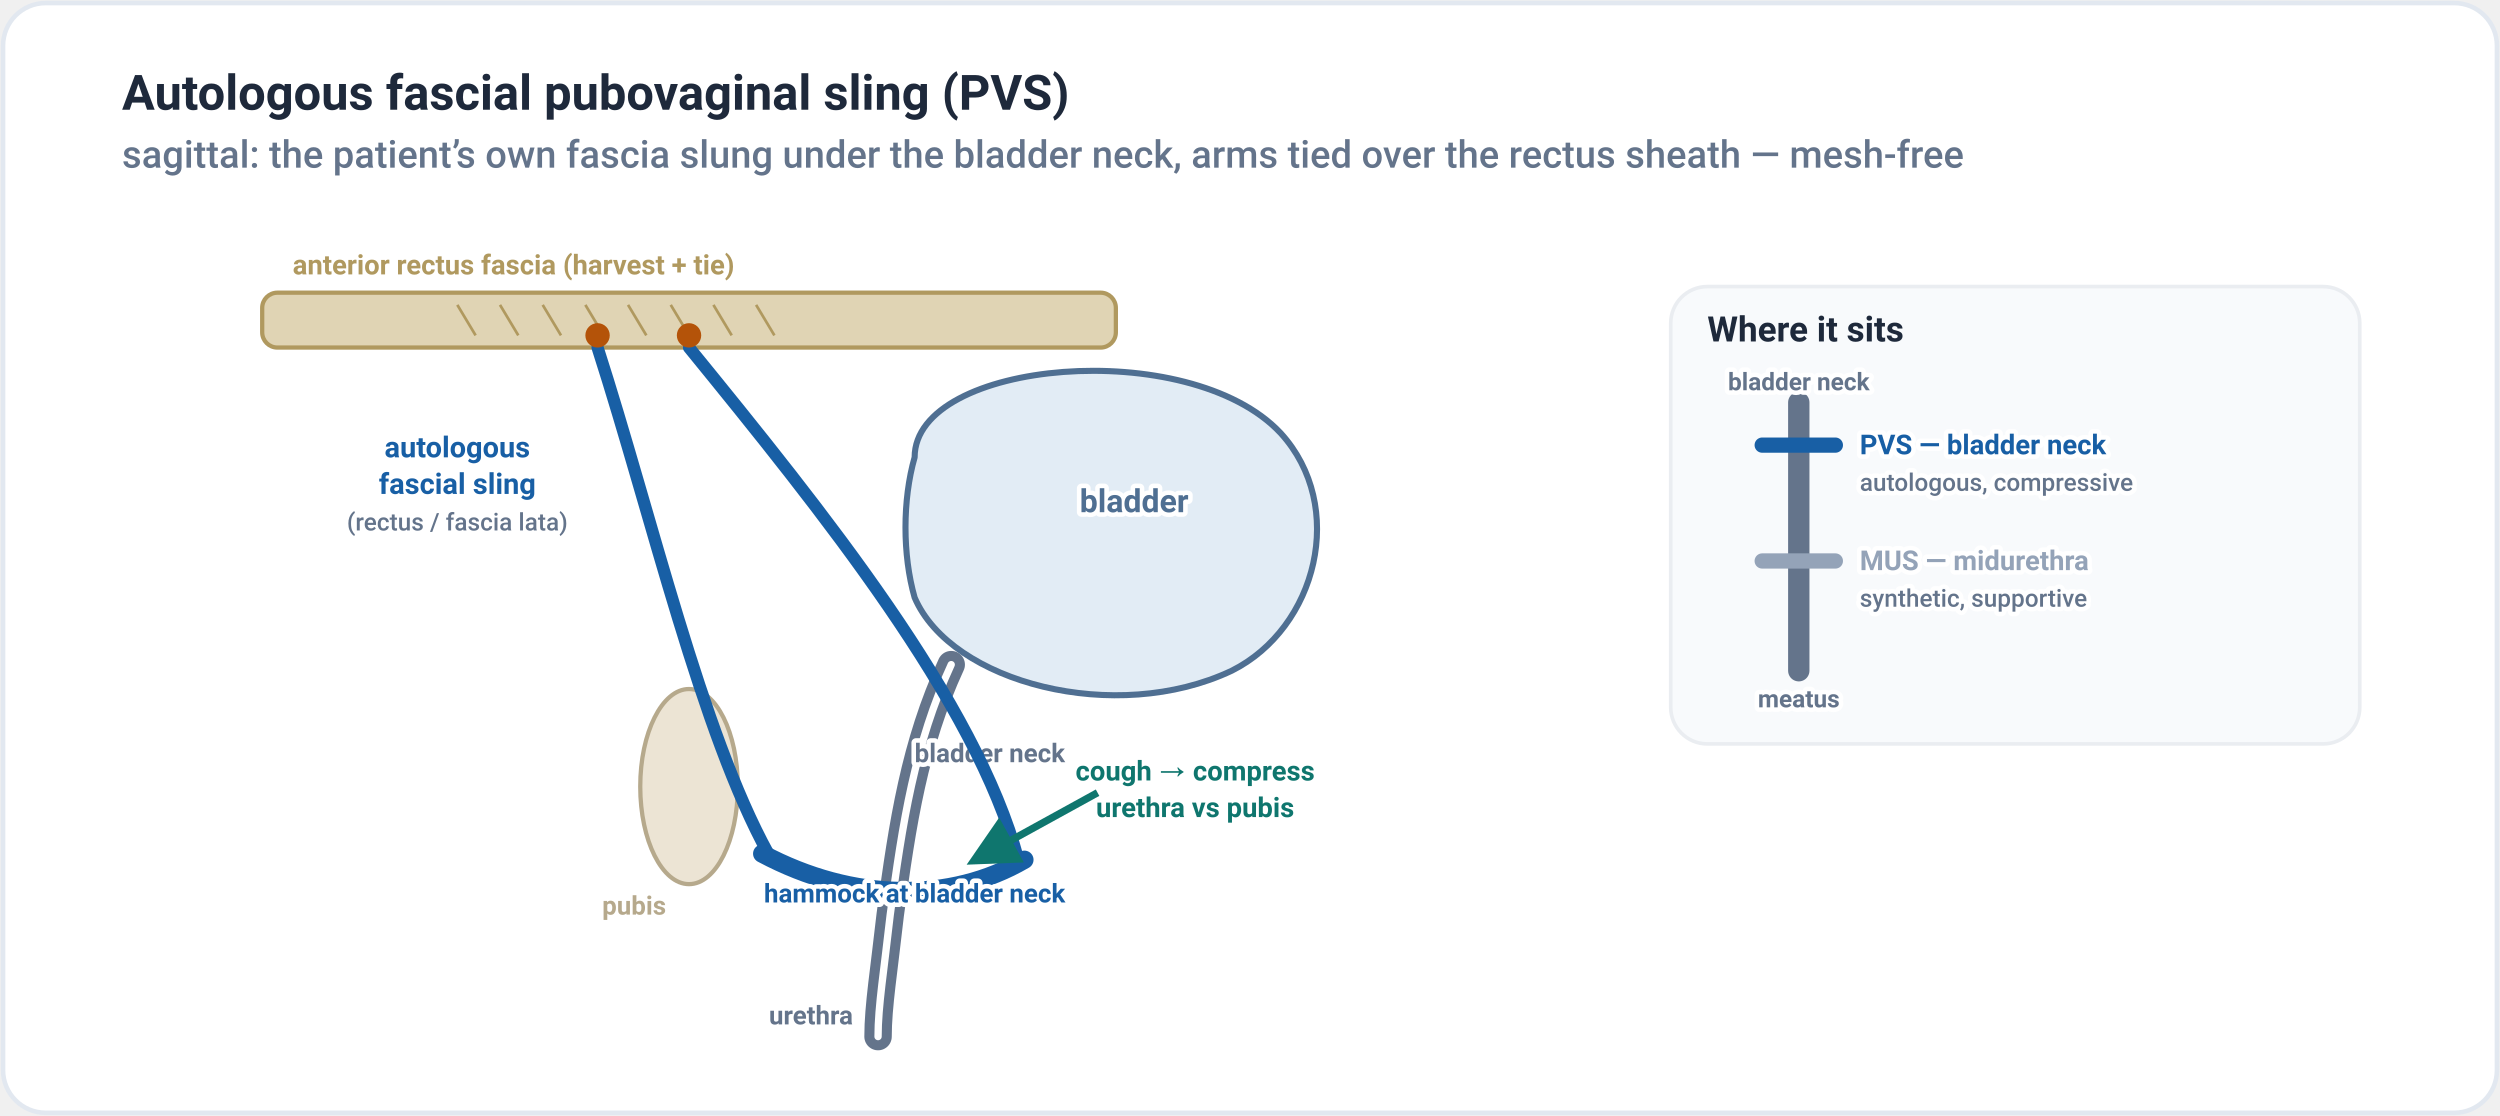
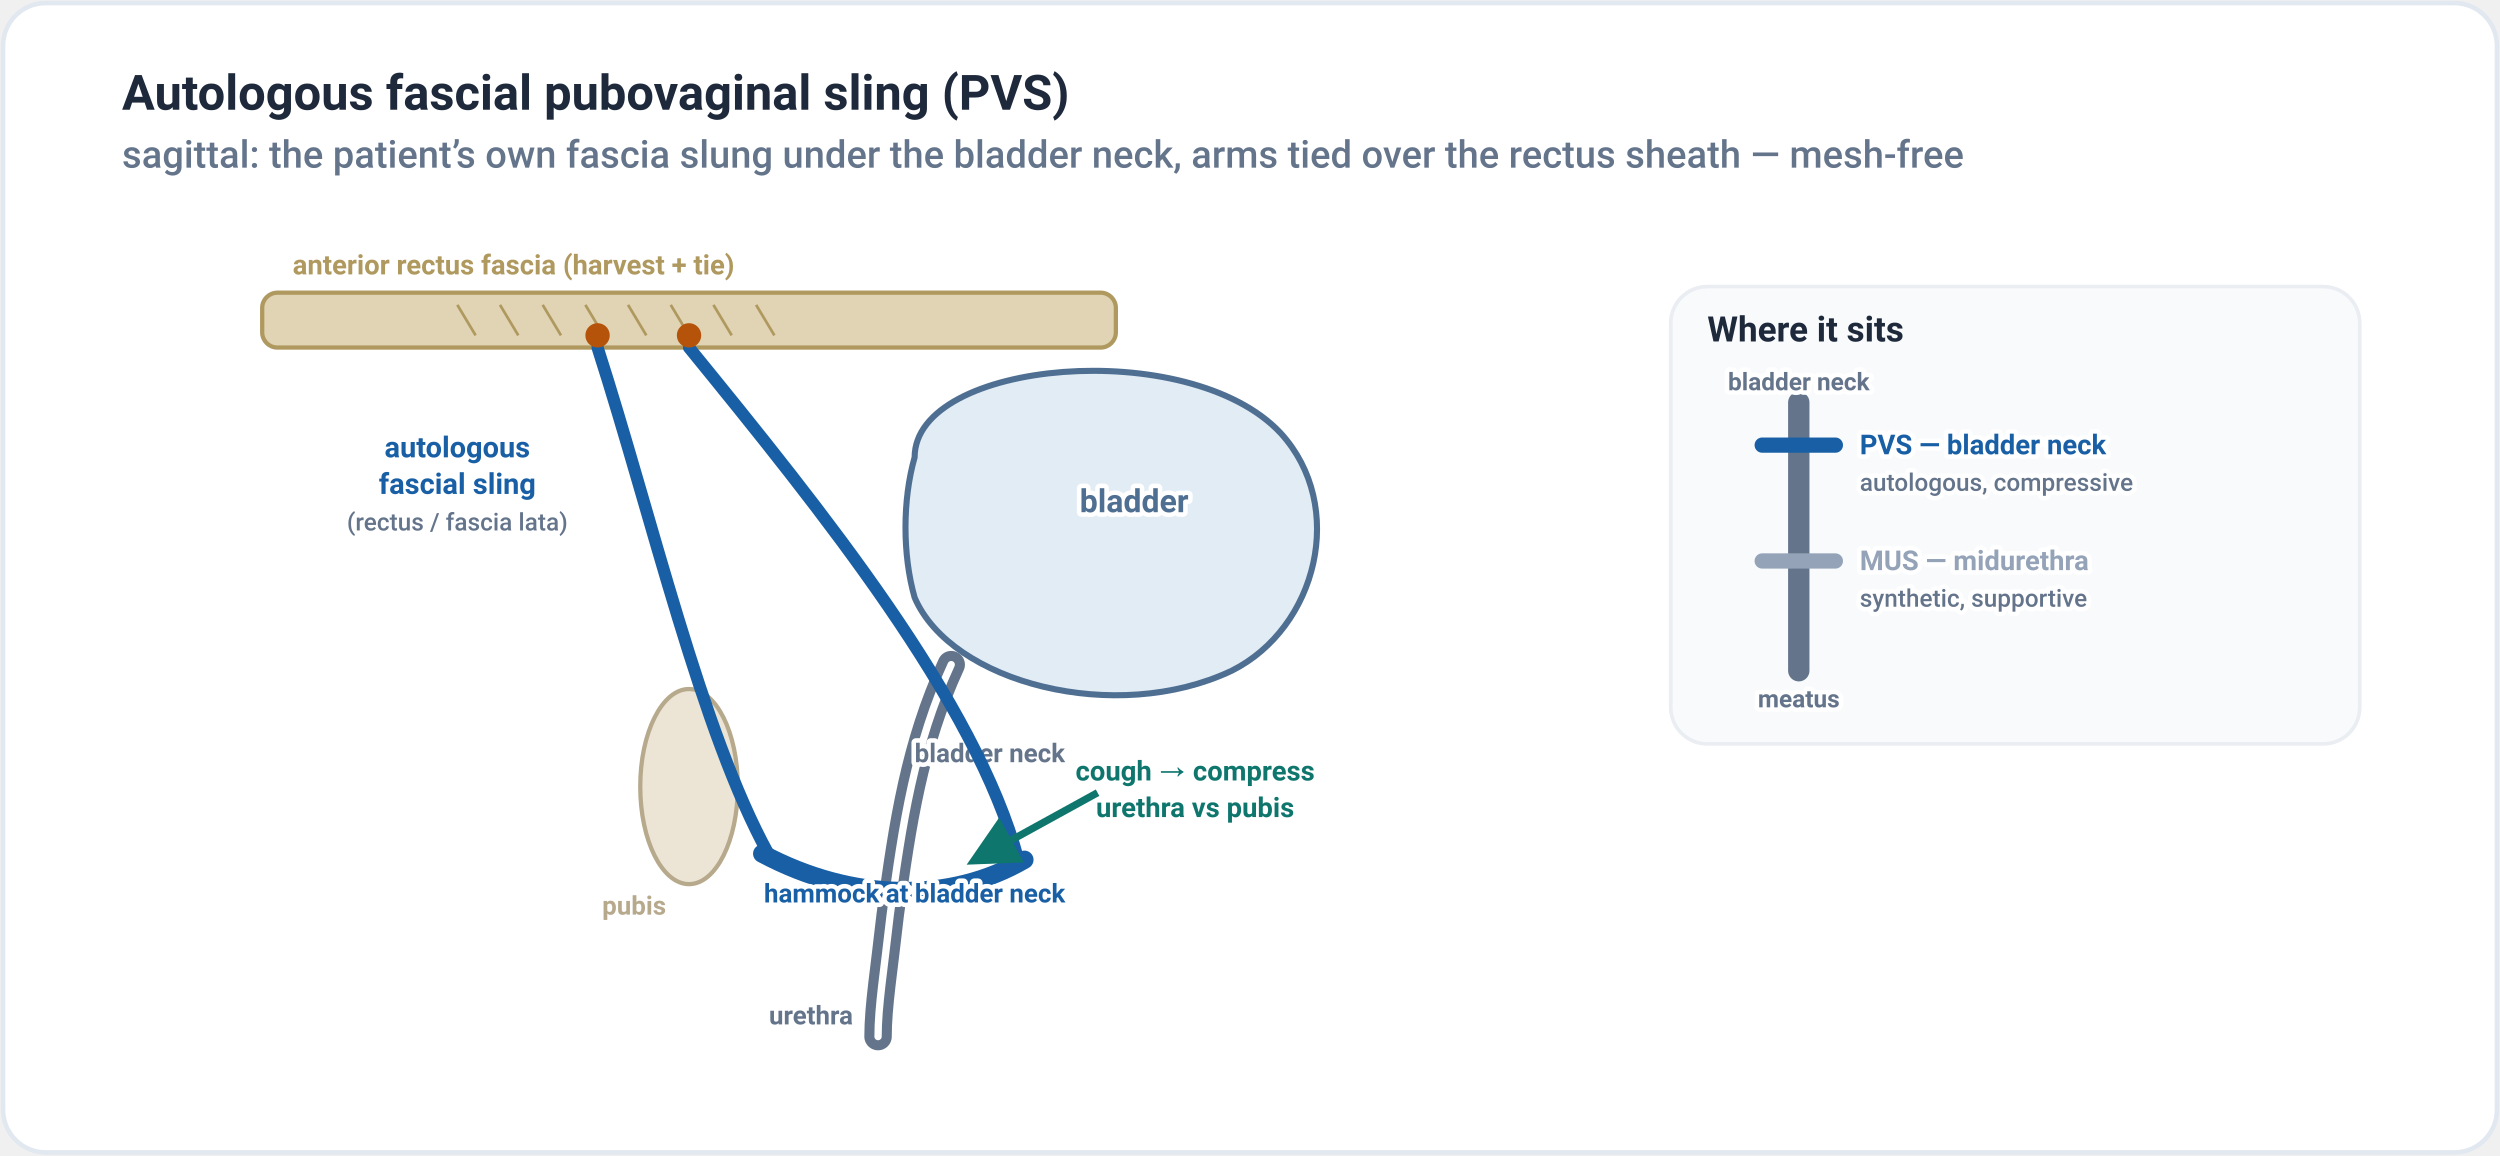
- <svg xmlns="http://www.w3.org/2000/svg" viewBox="0 0 820 366" width="820" height="366" role="img" aria-label="Autologous fascial pubovaginal sling in sagittal view. A strip of the patient's own fascia, from the rectus abdominis or fascia lata, is placed as a hammock beneath the bladder neck; its two arms pass retropubically behind the pubic symphysis and are tied over the anterior rectus fascia, where the graft was harvested and the defect closed. A cough compresses the urethra against the pubis. An inset compares where slings sit: the pubovaginal sling is autologous and compressive at the bladder neck, while the synthetic midurethral sling is supportive at the midurethra. Key: AUA/SUFU prefers the pubovaginal sling for intrinsic sphincter deficiency, a fixed urethra, mesh-averse patients, prior radiation, and concurrent urethral reconstruction; it uses a combined vaginal and abdominal approach with tension set just snug, is durable and mesh-free, but has higher early retention and de novo urgency than the midurethral sling.">
+ <svg xmlns="http://www.w3.org/2000/svg" viewBox="0 0 820 379" width="820" height="379" role="img" aria-label="Autologous fascial pubovaginal sling in sagittal view. A strip of the patient's own fascia, from the rectus abdominis or fascia lata, is placed as a hammock beneath the bladder neck; its two arms pass retropubically behind the pubic symphysis and are tied over the anterior rectus fascia, where the graft was harvested and the defect closed. A cough compresses the urethra against the pubis. An inset compares where slings sit: the pubovaginal sling is autologous and compressive at the bladder neck, while the synthetic midurethral sling is supportive at the midurethra. Key: AUA/SUFU prefers the pubovaginal sling for intrinsic sphincter deficiency, a fixed urethra, mesh-averse patients, prior radiation, and concurrent urethral reconstruction; it uses a combined vaginal and abdominal approach with tension set just snug, is durable and mesh-free, but has higher early retention and de novo urgency than the midurethral sling.">
  <defs>
    <marker id="ps" viewBox="0 0 10 10" refX="8" refY="5" markerWidth="7" markerHeight="7" orient="auto-start-reverse">
      <path d="M0,0 L10,5 L0,10 z" fill="#0F766E" />
    </marker>
  </defs>
-   <rect x="1" y="1" width="818" height="364" rx="14" fill="#FFFFFF" stroke="#E2E8F0" stroke-width="1.5" />
+   <rect x="1" y="1" width="818" height="377" rx="14" fill="#FFFFFF" stroke="#E2E8F0" stroke-width="1.5" />
  <text x="40" y="36" text-anchor="start" font-family="-apple-system, 'Segoe UI', Roboto, Helvetica, Arial, sans-serif" font-size="16" font-weight="700" fill="#1E293B">Autologous fascial pubovaginal sling (PVS)</text>
  <text x="40" y="55" text-anchor="start" font-family="-apple-system, 'Segoe UI', Roboto, Helvetica, Arial, sans-serif" font-size="12.5" font-weight="500" fill="#64748B">sagittal: the patient’s own fascia slung under the bladder neck, arms tied over the rectus sheath — mesh-free</text>
  <rect x="86" y="96" width="280" height="18" rx="5" fill="#E0D4B4" stroke="#B0995F" stroke-width="1.4" />
  <text x="96" y="90" text-anchor="start" font-family="-apple-system, 'Segoe UI', Roboto, Helvetica, Arial, sans-serif" font-size="9" font-weight="600" fill="#B0995F" paint-order="stroke" stroke="#FFFFFF" stroke-width="3" stroke-linejoin="round">anterior rectus fascia (harvest + tie)</text>
  <line x1="150" y1="100" x2="156" y2="110" stroke="#B0995F" stroke-width="0.9" />
  <line x1="164" y1="100" x2="170" y2="110" stroke="#B0995F" stroke-width="0.9" />
  <line x1="178" y1="100" x2="184" y2="110" stroke="#B0995F" stroke-width="0.9" />
  <line x1="192" y1="100" x2="198" y2="110" stroke="#B0995F" stroke-width="0.9" />
  <line x1="206" y1="100" x2="212" y2="110" stroke="#B0995F" stroke-width="0.9" />
  <line x1="220" y1="100" x2="226" y2="110" stroke="#B0995F" stroke-width="0.9" />
  <line x1="234" y1="100" x2="240" y2="110" stroke="#B0995F" stroke-width="0.9" />
  <line x1="248" y1="100" x2="254" y2="110" stroke="#B0995F" stroke-width="0.9" />
  <ellipse cx="226" cy="258" rx="16" ry="32" fill="#ECE4D4" stroke="#B6A98C" stroke-width="1.4" />
  <text x="208" y="300" text-anchor="middle" font-family="-apple-system, 'Segoe UI', Roboto, Helvetica, Arial, sans-serif" font-size="8.5" font-weight="600" fill="#B6A98C" paint-order="stroke" stroke="#FFFFFF" stroke-width="3" stroke-linejoin="round">pubis</text>
  <path d="M 300 150 C 300 118, 390 110, 420 142 C 442 166, 432 206, 404 220 C 366 238, 312 224, 300 196 C 296 182, 296 164, 300 150 Z" fill="#E2ECF5" stroke="#4F6F92" stroke-width="2" stroke-linejoin="round" />
  <text x="372" y="168" text-anchor="middle" font-family="-apple-system, 'Segoe UI', Roboto, Helvetica, Arial, sans-serif" font-size="10.5" font-weight="700" fill="#4F6F92" paint-order="stroke" stroke="#FFFFFF" stroke-width="3" stroke-linejoin="round">bladder</text>
  <path d="M 312 218 C 300 244, 296 270, 292 300 C 290 318, 288 330, 288 340" fill="none" stroke="#64748B" stroke-width="9" stroke-linecap="round" />
  <path d="M 312 218 C 300 244, 296 270, 292 300 C 290 318, 288 330, 288 340" fill="none" stroke="#FFFFFF" stroke-width="2.4" stroke-linecap="round" />
  <text x="300" y="250" text-anchor="start" font-family="-apple-system, 'Segoe UI', Roboto, Helvetica, Arial, sans-serif" font-size="8.5" font-weight="700" fill="#64748B" paint-order="stroke" stroke="#FFFFFF" stroke-width="3" stroke-linejoin="round">bladder neck</text>
  <text x="266" y="336" text-anchor="middle" font-family="-apple-system, 'Segoe UI', Roboto, Helvetica, Arial, sans-serif" font-size="8.5" font-weight="600" fill="#64748B" paint-order="stroke" stroke="#FFFFFF" stroke-width="3" stroke-linejoin="round">urethra</text>
  <path d="M 250 280 C 280 296, 312 296, 336 282" fill="none" stroke="#185FA5" stroke-width="6" stroke-linecap="round" />
  <path d="M 252 280 C 230 240, 214 170, 196 114" fill="none" stroke="#185FA5" stroke-width="4" stroke-linecap="round" />
  <path d="M 334 282 C 320 230, 270 168, 226 114" fill="none" stroke="#185FA5" stroke-width="4" stroke-linecap="round" />
  <circle cx="196" cy="110" r="4" fill="#B45309" />
  <circle cx="226" cy="110" r="4" fill="#B45309" />
  <text x="150" y="150" text-anchor="middle" font-family="-apple-system, 'Segoe UI', Roboto, Helvetica, Arial, sans-serif" font-size="9.5" font-weight="700" fill="#185FA5" paint-order="stroke" stroke="#FFFFFF" stroke-width="3" stroke-linejoin="round">autologous</text>
  <text x="150" y="162" text-anchor="middle" font-family="-apple-system, 'Segoe UI', Roboto, Helvetica, Arial, sans-serif" font-size="9.5" font-weight="700" fill="#185FA5" paint-order="stroke" stroke="#FFFFFF" stroke-width="3" stroke-linejoin="round">fascial sling</text>
  <text x="150" y="174" text-anchor="middle" font-family="-apple-system, 'Segoe UI', Roboto, Helvetica, Arial, sans-serif" font-size="8" font-weight="500" fill="#64748B" paint-order="stroke" stroke="#FFFFFF" stroke-width="3" stroke-linejoin="round">(rectus / fascia lata)</text>
  <text x="300" y="296" text-anchor="middle" font-family="-apple-system, 'Segoe UI', Roboto, Helvetica, Arial, sans-serif" font-size="8.5" font-weight="700" fill="#185FA5" paint-order="stroke" stroke="#FFFFFF" stroke-width="3" stroke-linejoin="round">hammock at bladder neck</text>
  <line x1="360" y1="260" x2="320" y2="282" stroke="#0F766E" stroke-width="2.4" marker-end="url(#ps)" />
  <text x="392" y="256" text-anchor="middle" font-family="-apple-system, 'Segoe UI', Roboto, Helvetica, Arial, sans-serif" font-size="9" font-weight="600" fill="#0F766E" paint-order="stroke" stroke="#FFFFFF" stroke-width="3" stroke-linejoin="round">cough → compress</text>
  <text x="392" y="268" text-anchor="middle" font-family="-apple-system, 'Segoe UI', Roboto, Helvetica, Arial, sans-serif" font-size="9" font-weight="600" fill="#0F766E" paint-order="stroke" stroke="#FFFFFF" stroke-width="3" stroke-linejoin="round">urethra vs pubis</text>
  <rect x="548" y="94" width="226" height="150" rx="12" fill="#F8FAFC" stroke="#EAEDF1" stroke-width="1.2" />
  <text x="560" y="112" text-anchor="start" font-family="-apple-system, 'Segoe UI', Roboto, Helvetica, Arial, sans-serif" font-size="11.5" font-weight="700" fill="#1E293B">Where it sits</text>
  <line x1="590" y1="132" x2="590" y2="220" stroke="#64748B" stroke-width="7" stroke-linecap="round" />
  <text x="590" y="128" text-anchor="middle" font-family="-apple-system, 'Segoe UI', Roboto, Helvetica, Arial, sans-serif" font-size="8" font-weight="600" fill="#64748B" paint-order="stroke" stroke="#FFFFFF" stroke-width="3" stroke-linejoin="round">bladder neck</text>
  <text x="590" y="232" text-anchor="middle" font-family="-apple-system, 'Segoe UI', Roboto, Helvetica, Arial, sans-serif" font-size="8" font-weight="600" fill="#64748B" paint-order="stroke" stroke="#FFFFFF" stroke-width="3" stroke-linejoin="round">meatus</text>
  <line x1="578" y1="146" x2="602" y2="146" stroke="#185FA5" stroke-width="5" stroke-linecap="round" />
  <text x="610" y="149" text-anchor="start" font-family="-apple-system, 'Segoe UI', Roboto, Helvetica, Arial, sans-serif" font-size="9" font-weight="700" fill="#185FA5" paint-order="stroke" stroke="#FFFFFF" stroke-width="3" stroke-linejoin="round">PVS — bladder neck</text>
  <text x="610" y="161" text-anchor="start" font-family="-apple-system, 'Segoe UI', Roboto, Helvetica, Arial, sans-serif" font-size="8" font-weight="500" fill="#64748B" paint-order="stroke" stroke="#FFFFFF" stroke-width="3" stroke-linejoin="round">autologous, compressive</text>
  <line x1="578" y1="184" x2="602" y2="184" stroke="#94A3B8" stroke-width="5" stroke-linecap="round" />
  <text x="610" y="187" text-anchor="start" font-family="-apple-system, 'Segoe UI', Roboto, Helvetica, Arial, sans-serif" font-size="9" font-weight="700" fill="#94A3B8" paint-order="stroke" stroke="#FFFFFF" stroke-width="3" stroke-linejoin="round">MUS — midurethra</text>
  <text x="610" y="199" text-anchor="start" font-family="-apple-system, 'Segoe UI', Roboto, Helvetica, Arial, sans-serif" font-size="8" font-weight="500" fill="#64748B" paint-order="stroke" stroke="#FFFFFF" stroke-width="3" stroke-linejoin="round">synthetic, supportive</text>
</svg>
